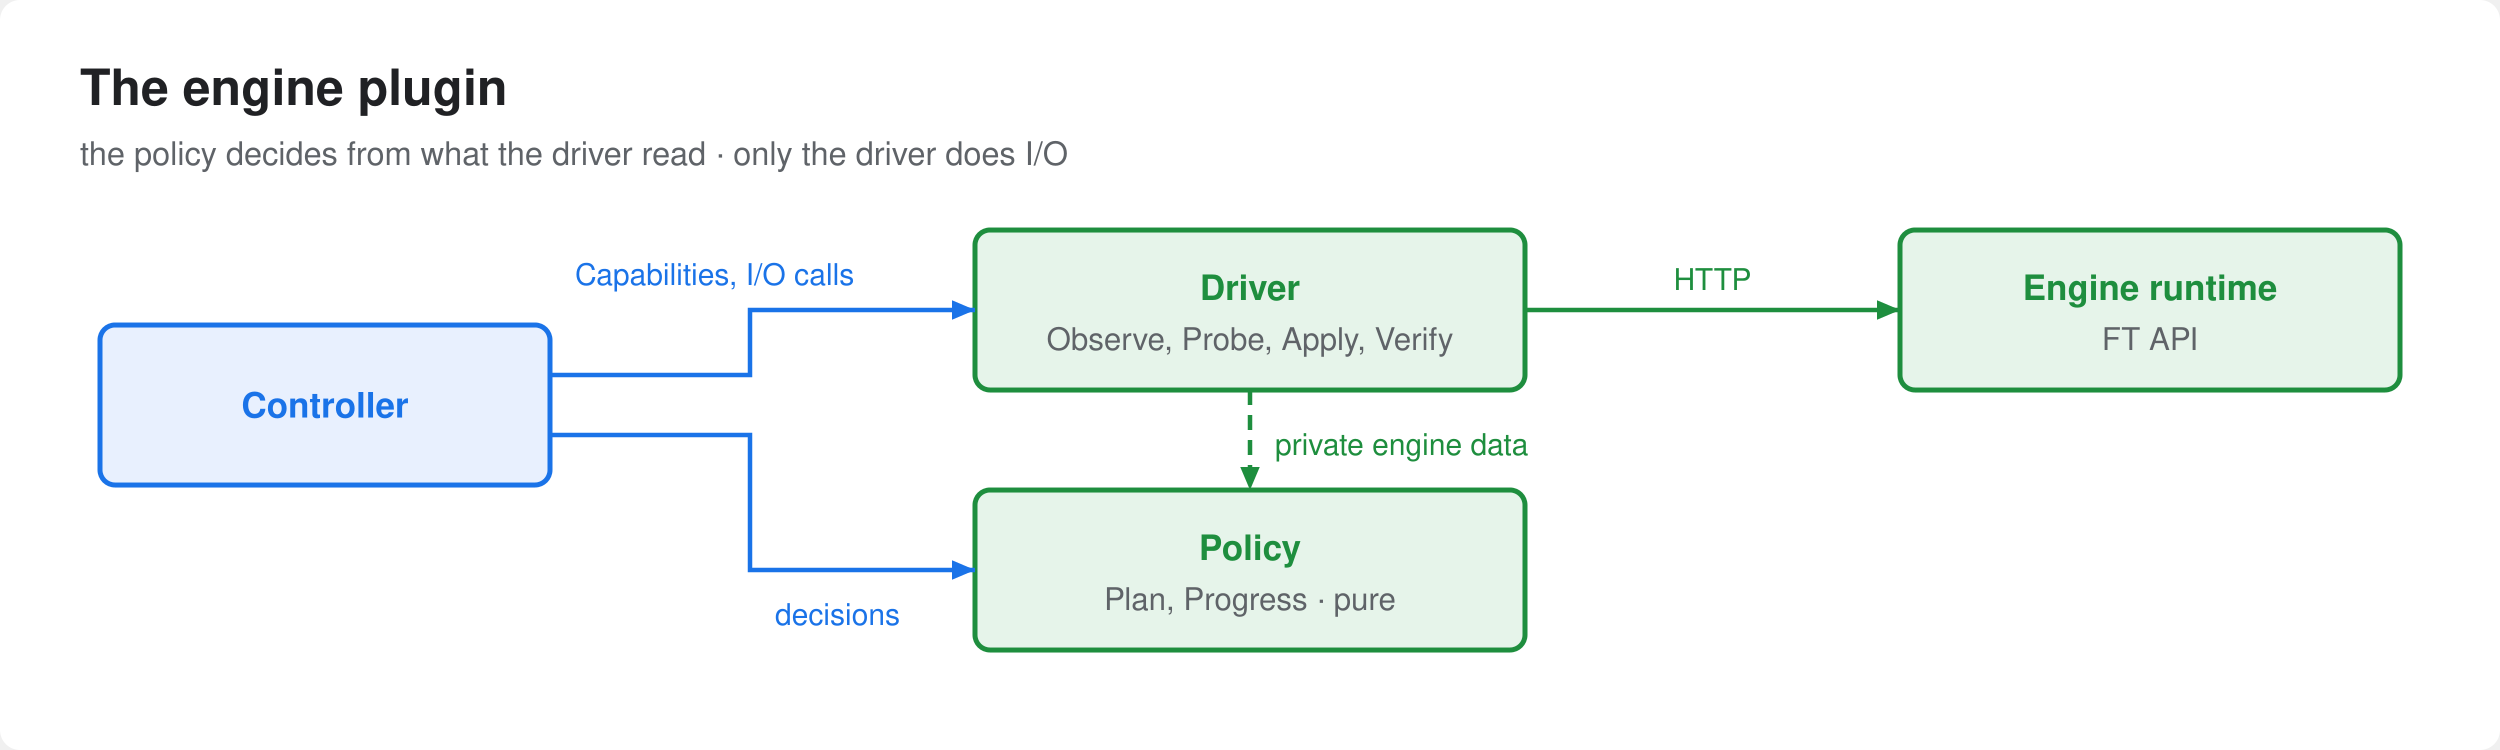
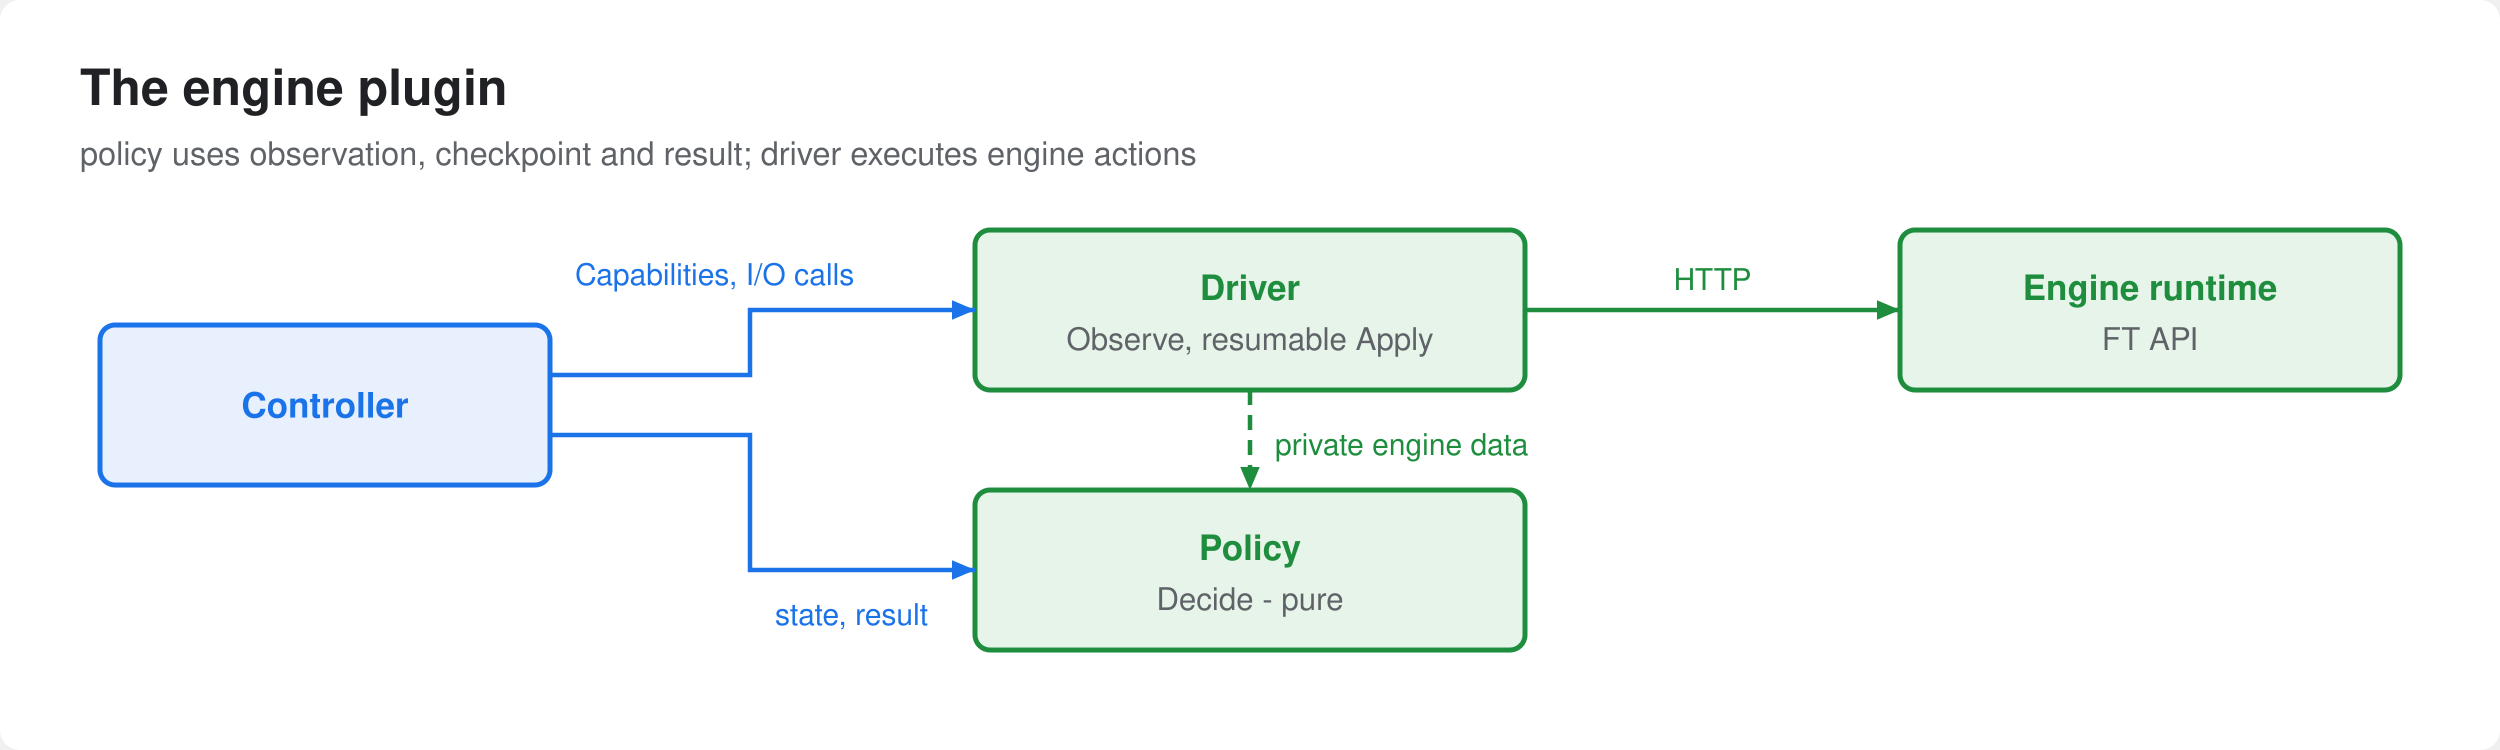
<svg xmlns="http://www.w3.org/2000/svg" width="1000" height="300" viewBox="0 0 1000 300" font-family="-apple-system, 'Segoe UI', Helvetica, Arial, sans-serif">
  <rect width="100%" height="100%" rx="8" fill="#ffffff" />
  <text x="32.0" y="42.0" font-size="20" fill="#202124" text-anchor="start" font-weight="700" xml:space="preserve">The engine plugin</text>
-   <text x="32.0" y="66.0" font-size="13" fill="#5f6368" text-anchor="start" xml:space="preserve">the policy decides from what the driver read · only the driver does I/O</text>
+   <text x="32.0" y="66.0" font-size="13" fill="#5f6368" text-anchor="start" xml:space="preserve">policy uses observation, checkpoint and result; driver executes engine actions</text>
  <rect x="40.0" y="130.0" width="180.0" height="64.0" rx="6" fill="#e8f0fe" stroke="#1a73e8" stroke-width="2" />
  <text x="130.0" y="167.0" font-size="14" fill="#1a73e8" text-anchor="middle" font-weight="700" xml:space="preserve">Controller</text>
  <rect x="390.0" y="92.0" width="220.0" height="64.0" rx="6" fill="#e6f4ea" stroke="#1e8e3e" stroke-width="2" />
  <text x="500.0" y="120.0" font-size="14" fill="#1e8e3e" text-anchor="middle" font-weight="700" xml:space="preserve">Driver</text>
-   <text x="500.0" y="140.0" font-size="12.5" fill="#5f6368" text-anchor="middle" xml:space="preserve">Observe, Probe, Apply, Verify</text>
+   <text x="500.0" y="140.0" font-size="12.5" fill="#5f6368" text-anchor="middle" xml:space="preserve">Observe, resumable Apply</text>
  <rect x="390.0" y="196.0" width="220.0" height="64.0" rx="6" fill="#e6f4ea" stroke="#1e8e3e" stroke-width="2" />
  <text x="500.0" y="224.0" font-size="14" fill="#1e8e3e" text-anchor="middle" font-weight="700" xml:space="preserve">Policy</text>
-   <text x="500.0" y="244.0" font-size="12.5" fill="#5f6368" text-anchor="middle" xml:space="preserve">Plan, Progress · pure</text>
+   <text x="500.0" y="244.0" font-size="12.5" fill="#5f6368" text-anchor="middle" xml:space="preserve">Decide - pure</text>
  <rect x="760.0" y="92.0" width="200.0" height="64.0" rx="6" fill="#e6f4ea" stroke="#1e8e3e" stroke-width="2" />
  <text x="860.0" y="120.0" font-size="14" fill="#1e8e3e" text-anchor="middle" font-weight="700" xml:space="preserve">Engine runtime</text>
  <text x="860.0" y="140.0" font-size="12.5" fill="#5f6368" text-anchor="middle" xml:space="preserve">FT API</text>
  <path d="M 220.0 150.0 L 300.0 150.0 L 300.0 124.0 L 390.0 124.0" fill="none" stroke="#1a73e8" stroke-width="1.8" />
  <polygon points="390.0,124.0 380.8,127.9 380.8,120.1" fill="#1a73e8" />
  <text x="230.0" y="114.0" font-size="12" fill="#1a73e8" text-anchor="start" xml:space="preserve">Capabilities, I/O calls</text>
  <path d="M 220.0 174.0 L 300.0 174.0 L 300.0 228.0 L 390.0 228.0" fill="none" stroke="#1a73e8" stroke-width="1.8" />
  <polygon points="390.0,228.0 380.8,231.9 380.8,224.1" fill="#1a73e8" />
-   <text x="310.0" y="250.0" font-size="12" fill="#1a73e8" text-anchor="start" xml:space="preserve">decisions</text>
+   <text x="310.0" y="250.0" font-size="12" fill="#1a73e8" text-anchor="start" xml:space="preserve">state, result</text>
  <path d="M 610.0 124.0 L 760.0 124.0" fill="none" stroke="#1e8e3e" stroke-width="1.8" />
  <polygon points="760.0,124.0 750.8,127.9 750.8,120.1" fill="#1e8e3e" />
  <text x="685.0" y="116.0" font-size="12" fill="#1e8e3e" text-anchor="middle" xml:space="preserve">HTTP</text>
  <path d="M 500.0 156.0 L 500.0 196.0" fill="none" stroke="#1e8e3e" stroke-width="1.8" stroke-dasharray="6 4" />
  <polygon points="500.0,196.0 496.1,186.8 503.9,186.8" fill="#1e8e3e" />
  <text x="510.0" y="182.0" font-size="12" fill="#1e8e3e" text-anchor="start" xml:space="preserve">private engine data</text>
</svg>
